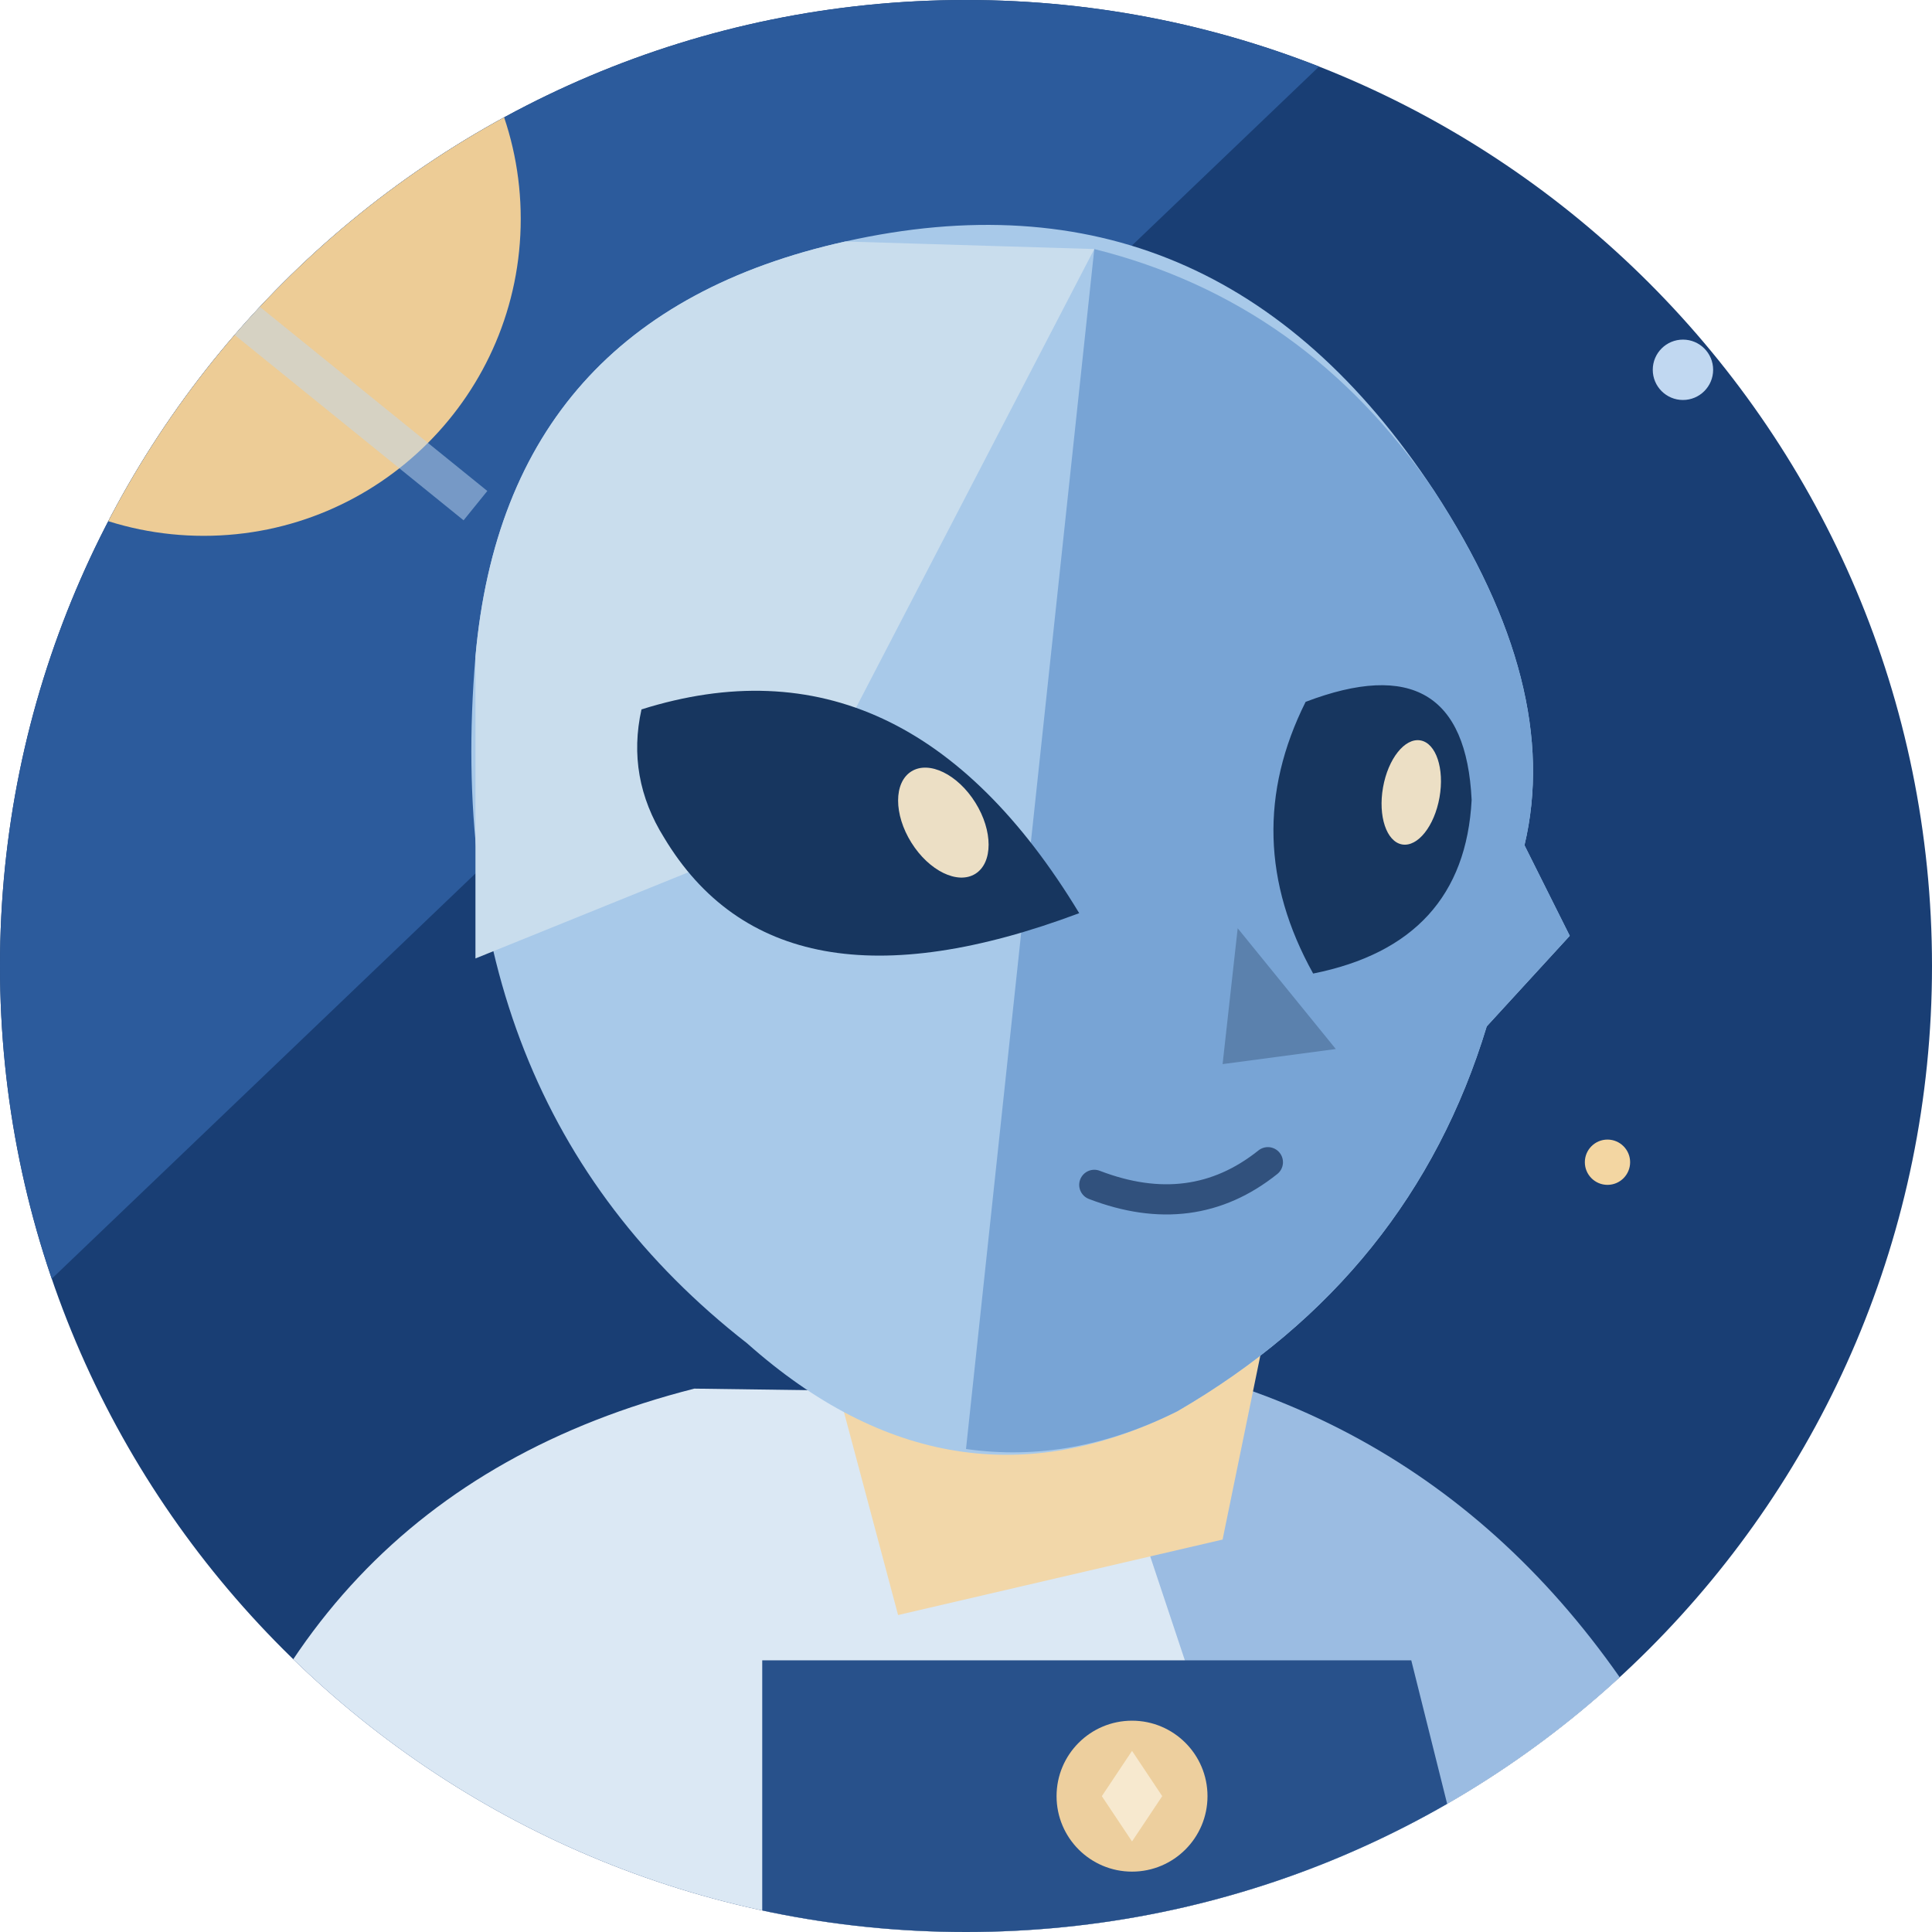
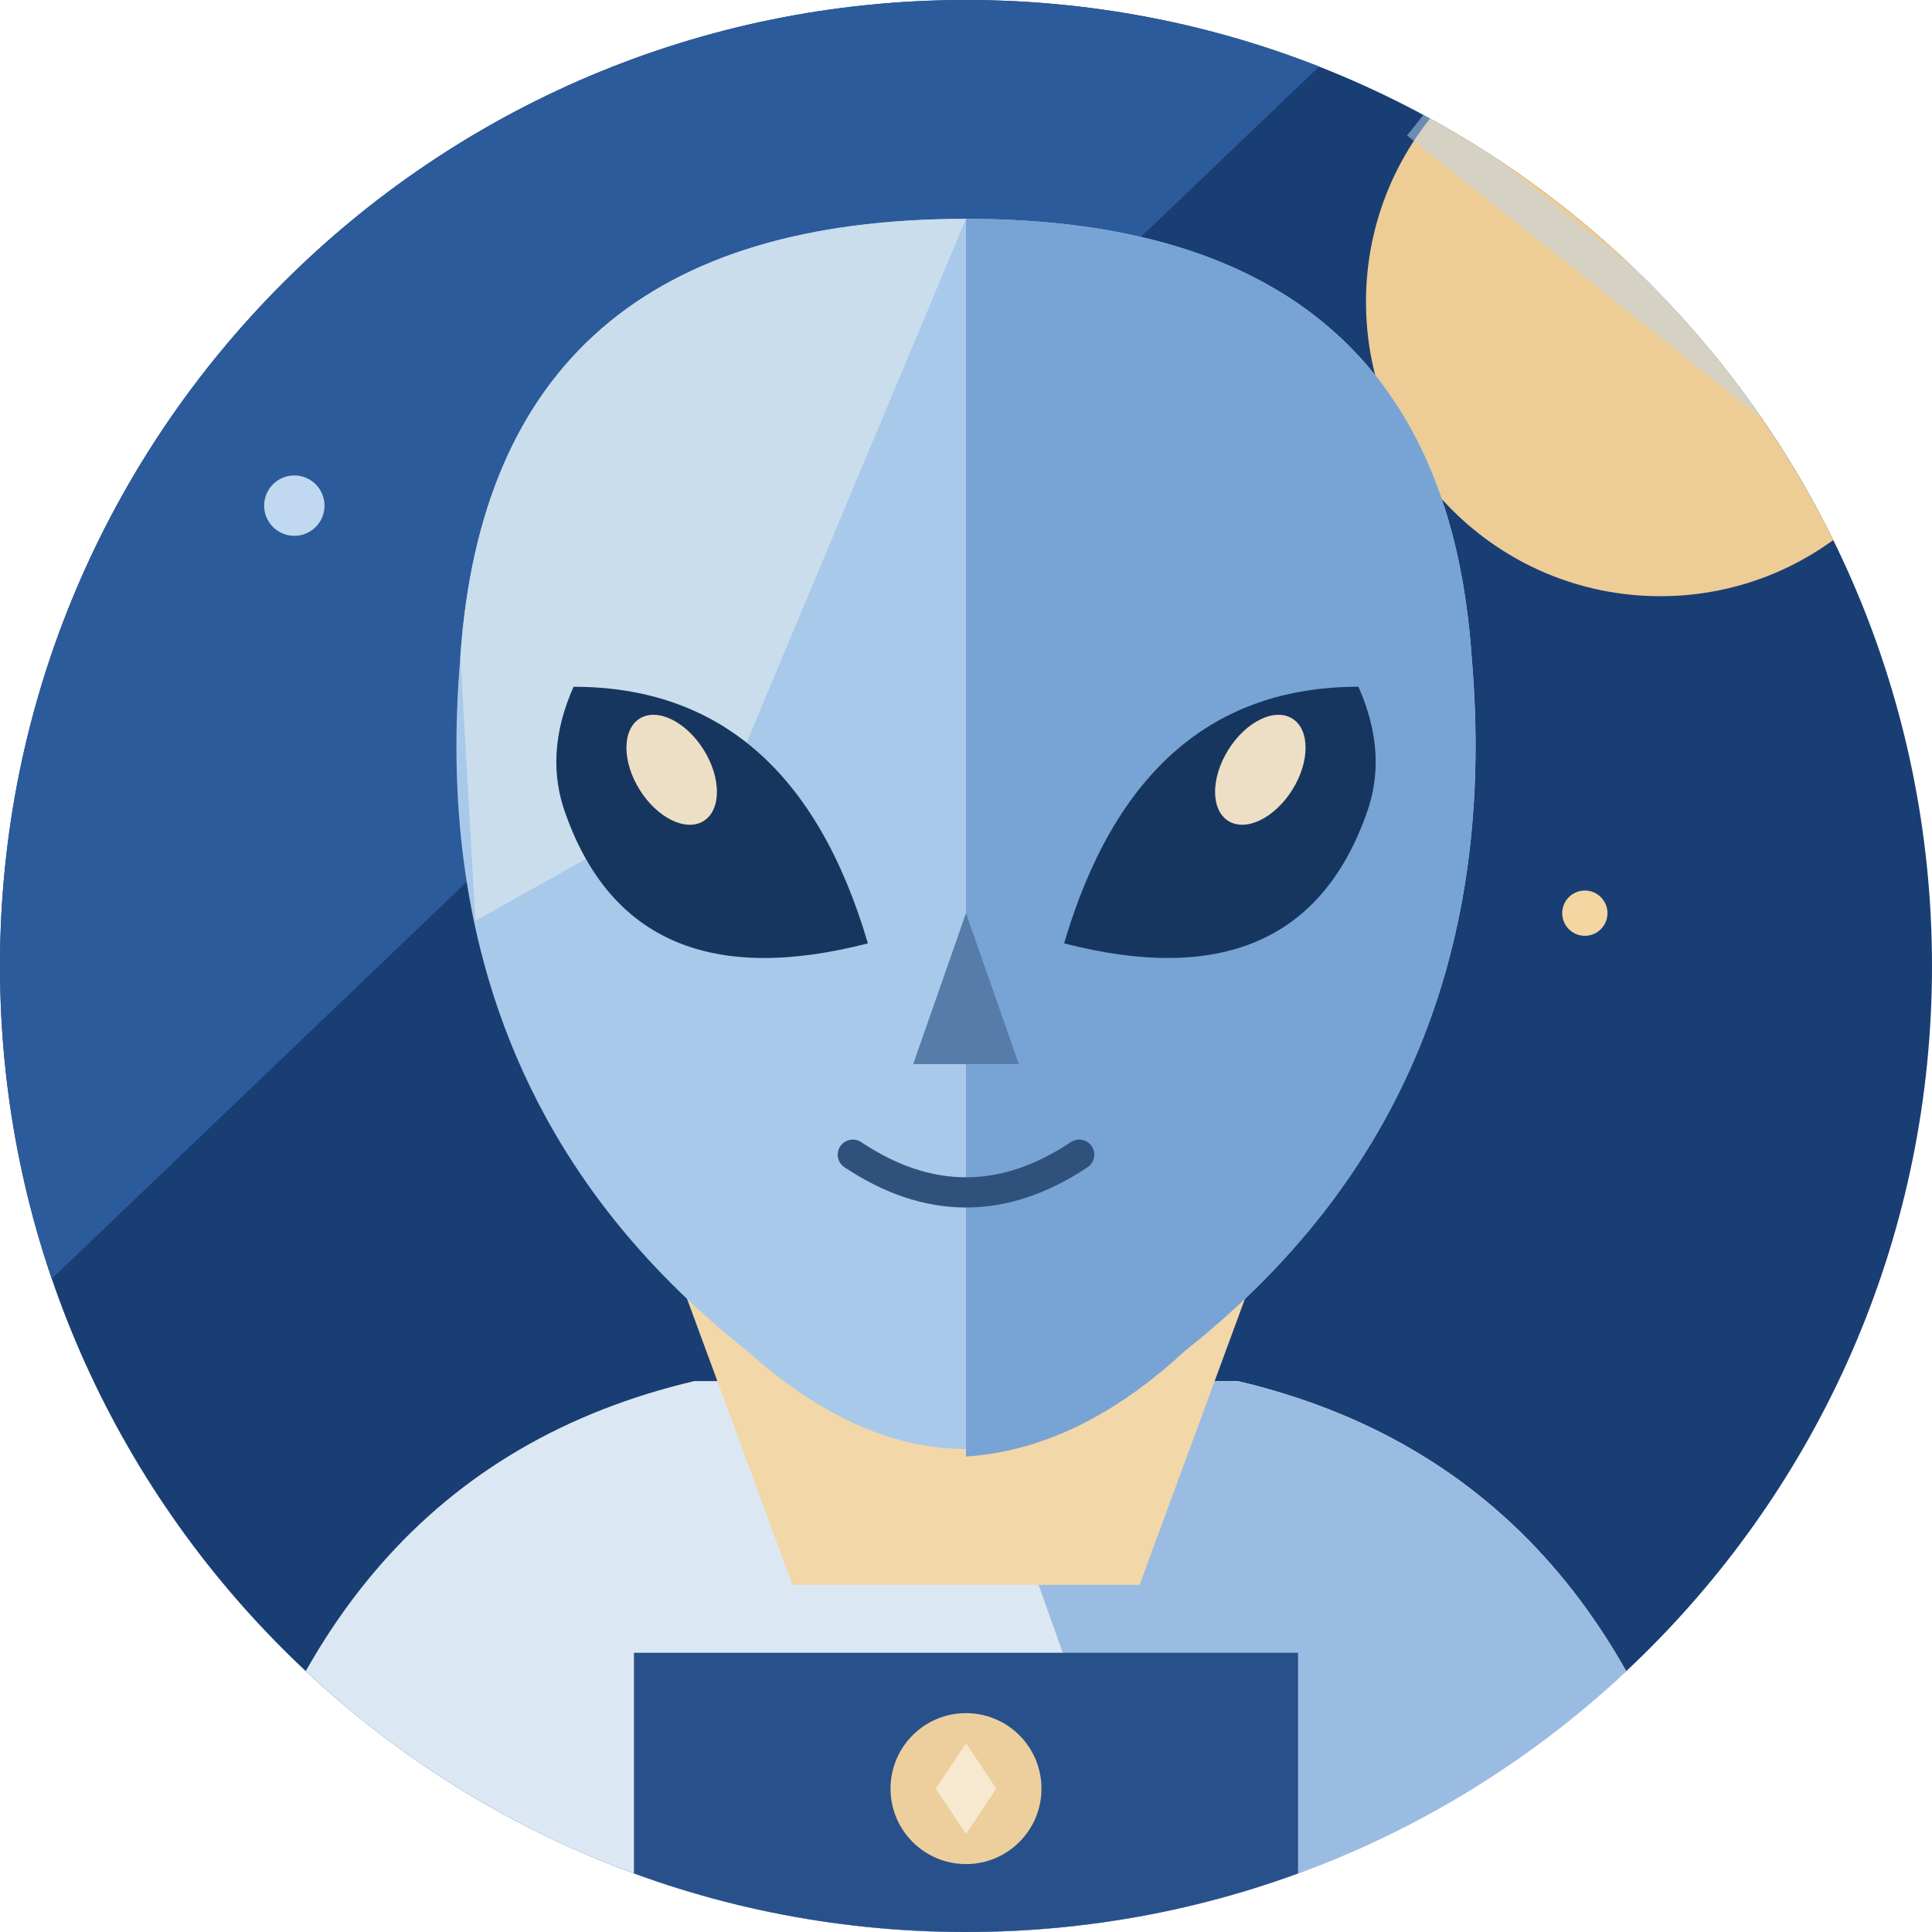
<svg xmlns="http://www.w3.org/2000/svg" viewBox="0 0 256 256">
  <defs>
    <clipPath id="avatar-alien-circle">
      <circle cx="128" cy="128" r="128" />
    </clipPath>
  </defs>
  <g clip-path="url(#avatar-alien-circle)">
    <rect width="256" height="256" fill="#193e74" />
    <path d="M0 0h184L0 176Z" fill="#2c5b9c" />
-     <circle cx="27" cy="29" r="42" fill="#edcc96" />
-     <path d="m0 16 63 51" stroke="#c1d8f1" stroke-opacity=".5" stroke-width="5" />
-     <circle cx="223" cy="49" r="4" fill="#c1d8f1" />
-     <circle cx="213" cy="154" r="3" fill="#f3d6a2" />
-     <path d="M24 256q13-58 68-72l73 1q46 16 67 71Z" fill="#dbe8f4" />
-     <path d="M145 184h20q46 16 67 72h-63Z" fill="#9bbce2" />
-     <path d="m107 169 63-4-8 39-43 10Z" fill="#f2d7a9" />
-     <path d="M112 32q49-11 78 33 17 26 12 47l6 12-11 12q-10 33-41 51-30 15-57-9Q58 146 63 87q4-45 49-55Z" fill="#a8c9e9" />
-     <path d="M145 33q28 7 45 32 17 26 12 47l6 12-11 12q-10 33-41 51-14 7-28 5Z" fill="#78a4d5" />
-     <path d="M63 87q4-45 49-55l33 1-40 77-42 17Z" fill="#c9dded" />
-     <path d="M85 94q35-11 58 27-40 15-55-10-5-8-3-17Z" fill="#17365f" />
-     <path d="M173 93q21-8 22 13-1 19-21 23-10-18-1-36Z" fill="#17365f" />
-     <ellipse cx="125" cy="109" rx="5" ry="8" fill="#ecdfc5" transform="rotate(-32 125 109)" />
-     <ellipse cx="187" cy="105" rx="3.8" ry="7" fill="#ecdfc5" transform="rotate(10 187 105)" />
-     <path d="m164 123 13 16-15 2Z" fill="#5b81ad" />
-     <path d="M145 157q13 5 23-3" fill="none" stroke="#31517d" stroke-width="4" stroke-linecap="round" />
-     <path d="M101 220h86l9 36h-95Z" fill="#28518b" />
-     <circle cx="150" cy="238" r="10" fill="#edcf9e" />
-     <path d="m146 238 4-6 4 6-4 6Z" fill="#f7e9cf" />
+     <circle cx="220" cy="40" r="39" fill="#edcc96" />
+     <path d="m188 16 64 51" stroke="#c1d8f1" stroke-opacity=".5" stroke-width="5" />
+     <circle cx="39" cy="67" r="4" fill="#c1d8f1" />
+     <circle cx="210" cy="121" r="3" fill="#f3d6a2" />
+     <path d="M28 256q13-61 64-73h72q51 12 64 73Z" fill="#dbe8f4" />
+     <path d="M128 183h36q51 12 64 73h-74Z" fill="#9bbce2" />
+     <path d="M91 172h74l-14 38h-46Z" fill="#f2d7a9" />
+     <path d="M128 29q63 0 67 58 5 58-38 92-29 26-58 0Q56 145 61 87q4-58 67-58Z" fill="#a8c9e9" />
+     <path d="M128 29q63 0 67 58 5 58-38 92-14 13-29 14Z" fill="#78a4d5" />
+     <path d="M61 87q4-58 67-58L97 103 63 122Z" fill="#c9dded" />
+     <path d="M76 91q29 0 39 34-31 8-40-17-3-8 1-17Z" fill="#17365f" />
+     <path d="M180 91q-29 0-39 34 31 8 40-17 3-8-1-17Z" fill="#17365f" />
+     <ellipse cx="89" cy="102" rx="5" ry="8" fill="#ecdfc5" transform="rotate(-32 89 102)" />
+     <ellipse cx="167" cy="102" rx="5" ry="8" fill="#ecdfc5" transform="rotate(32 167 102)" />
+     <path d="m128 121-7 20h14Z" fill="#567ca9" />
+     <path d="M113 153q15 10 30 0" fill="none" stroke="#31517d" stroke-width="4" stroke-linecap="round" />
+     <path d="M84 219h88v37H84Z" fill="#28518b" />
+     <circle cx="128" cy="237" r="10" fill="#edcf9e" />
+     <path d="m124 237 4-6 4 6-4 6Z" fill="#f7e9cf" />
  </g>
</svg>
